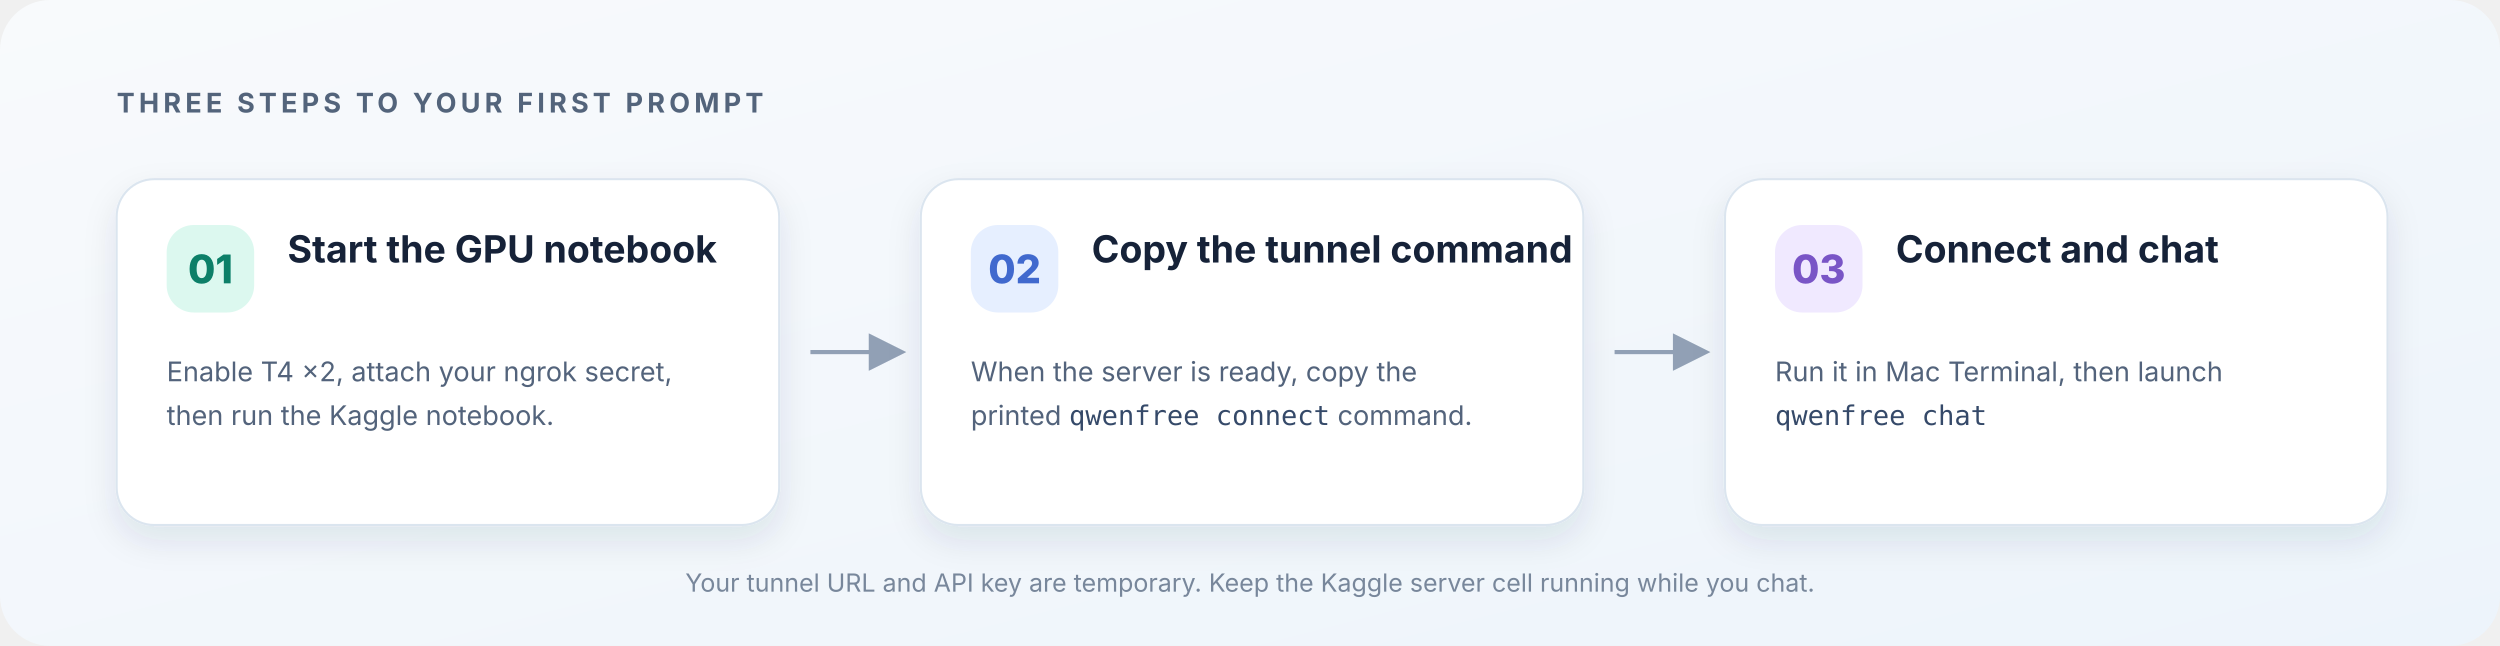
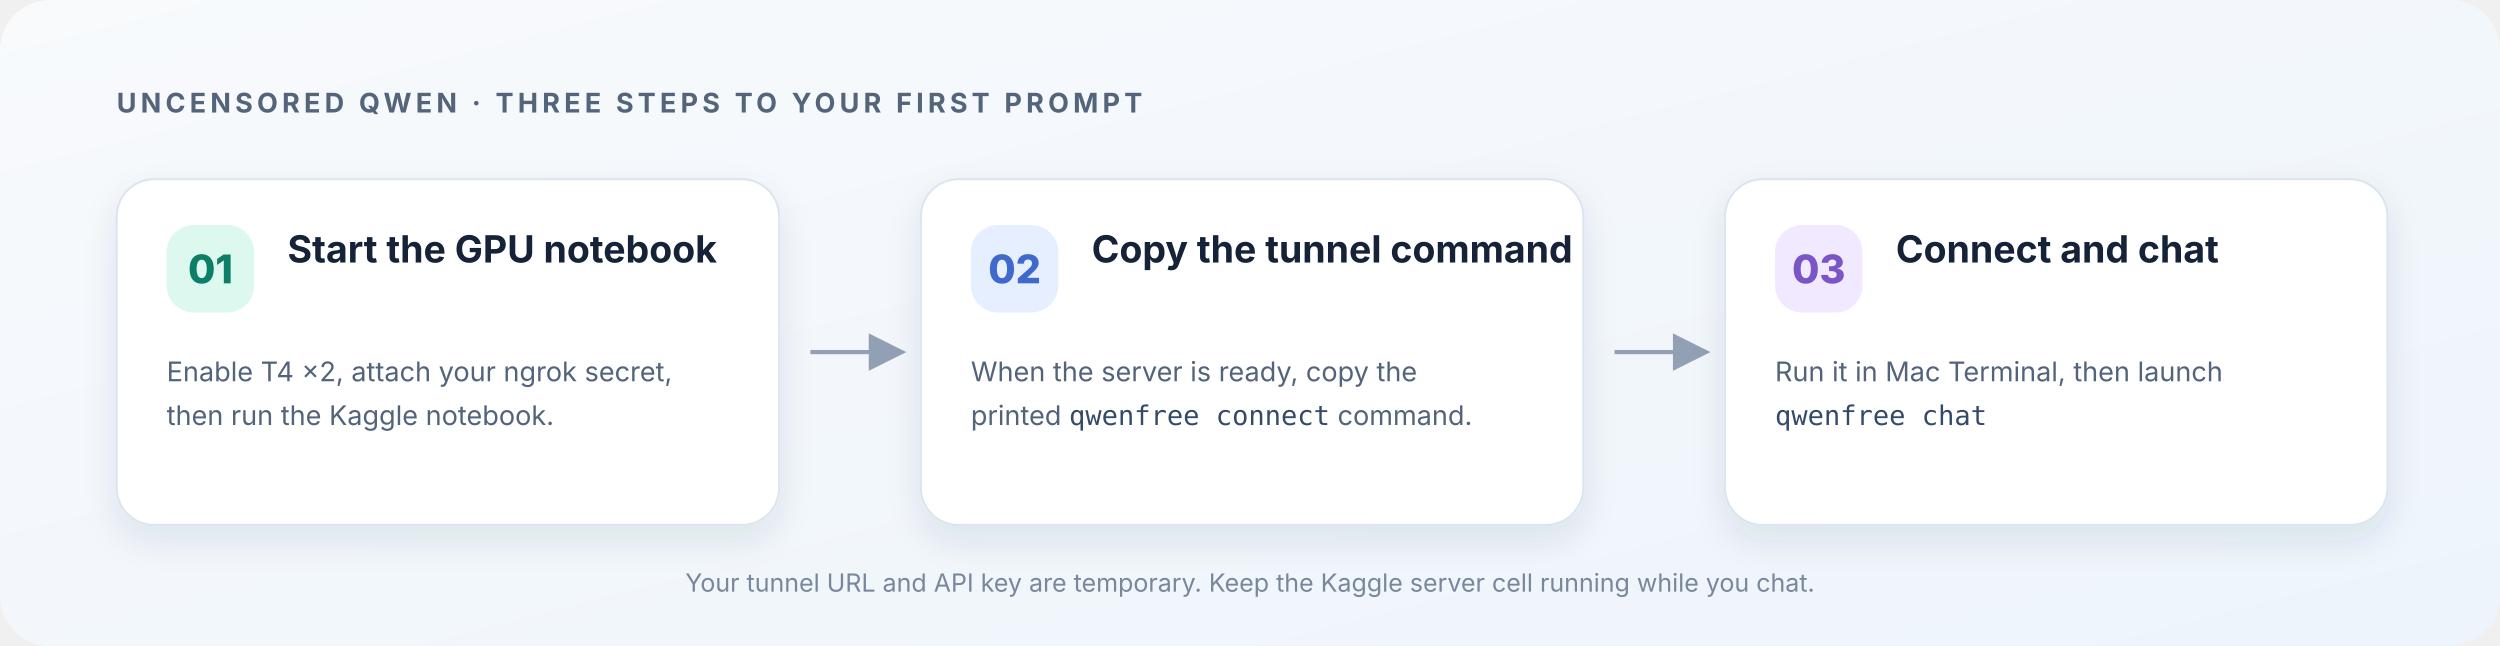
<svg xmlns="http://www.w3.org/2000/svg" width="1200" height="310" viewBox="0 0 1200 310" role="img" aria-labelledby="title desc">
  <defs>
    <linearGradient id="canvas" x1="0" y1="0" x2="1" y2="1">
      <stop offset="0" stop-color="#f8fafc" />
      <stop offset="1" stop-color="#edf4fb" />
    </linearGradient>
    <filter id="lift" x="-10%" y="-15%" width="120%" height="140%">
      <feDropShadow dx="0" dy="7" stdDeviation="8" flood-color="#22334f" flood-opacity=".10" />
    </filter>
    <marker id="arrow" markerWidth="9" markerHeight="9" refX="7" refY="4.5" orient="auto">
      <path d="M0 0 9 4.5 0 9Z" fill="#91a0b5" />
    </marker>
  </defs>
  <rect width="1200" height="310" rx="24" fill="url(#canvas)" />
-   <text x="56" y="54" fill="#53647b" font-family="Inter,Segoe UI,Arial,sans-serif" font-size="13" font-weight="700" letter-spacing="2">THREE STEPS TO YOUR FIRST PROMPT</text>
+   <text x="56" y="54" fill="#53647b" font-family="Inter,Segoe UI,Arial,sans-serif" font-size="13" font-weight="700" letter-spacing="2">UNCENSORED QWEN · THREE STEPS TO YOUR FIRST PROMPT</text>
  <g filter="url(#lift)">
    <rect x="56" y="86" width="318" height="166" rx="18" fill="#fff" stroke="#dbe5ef" />
    <rect x="80" y="108" width="42" height="42" rx="13" fill="#dcf8ef" />
    <text x="101" y="136" text-anchor="middle" fill="#087f68" font-family="Inter,Segoe UI,Arial,sans-serif" font-size="19" font-weight="800">01</text>
    <text x="138" y="126" fill="#142239" font-family="Inter,Segoe UI,Arial,sans-serif" font-size="18" font-weight="700">Start the GPU notebook</text>
    <text x="80" y="183" fill="#53647b" font-family="Inter,Segoe UI,Arial,sans-serif" font-size="13">Enable T4 ×2, attach your ngrok secret,</text>
    <text x="80" y="204" fill="#53647b" font-family="Inter,Segoe UI,Arial,sans-serif" font-size="13">then run the Kaggle notebook.</text>
  </g>
  <path d="M389 169h42" fill="none" stroke="#91a0b5" stroke-width="2" marker-end="url(#arrow)" />
  <g filter="url(#lift)">
    <rect x="442" y="86" width="318" height="166" rx="18" fill="#fff" stroke="#dbe5ef" />
    <rect x="466" y="108" width="42" height="42" rx="13" fill="#e6efff" />
    <text x="487" y="136" text-anchor="middle" fill="#4169ce" font-family="Inter,Segoe UI,Arial,sans-serif" font-size="19" font-weight="800">02</text>
    <text x="524" y="126" fill="#142239" font-family="Inter,Segoe UI,Arial,sans-serif" font-size="18" font-weight="700">Copy the tunnel command</text>
    <text x="466" y="183" fill="#53647b" font-family="Inter,Segoe UI,Arial,sans-serif" font-size="13">When the server is ready, copy the</text>
    <text x="466" y="204" fill="#53647b" font-family="Inter,Segoe UI,Arial,sans-serif" font-size="13">printed <tspan font-family="SFMono-Regular,Consolas,monospace" fill="#354a69">qwenfree connect</tspan> command.</text>
  </g>
  <path d="M775 169h42" fill="none" stroke="#91a0b5" stroke-width="2" marker-end="url(#arrow)" />
  <g filter="url(#lift)">
    <rect x="828" y="86" width="318" height="166" rx="18" fill="#fff" stroke="#dbe5ef" />
    <rect x="852" y="108" width="42" height="42" rx="13" fill="#f0e9ff" />
    <text x="873" y="136" text-anchor="middle" fill="#7954c6" font-family="Inter,Segoe UI,Arial,sans-serif" font-size="19" font-weight="800">03</text>
    <text x="910" y="126" fill="#142239" font-family="Inter,Segoe UI,Arial,sans-serif" font-size="18" font-weight="700">Connect and chat</text>
    <text x="852" y="183" fill="#53647b" font-family="Inter,Segoe UI,Arial,sans-serif" font-size="13">Run it in Mac Terminal, then launch</text>
    <text x="852" y="204" fill="#354a69" font-family="SFMono-Regular,Consolas,monospace" font-size="13">qwenfree chat</text>
  </g>
  <text x="600" y="284" text-anchor="middle" fill="#78879b" font-family="Inter,Segoe UI,Arial,sans-serif" font-size="12">Your tunnel URL and API key are temporary. Keep the Kaggle server cell running while you chat.</text>
</svg>
